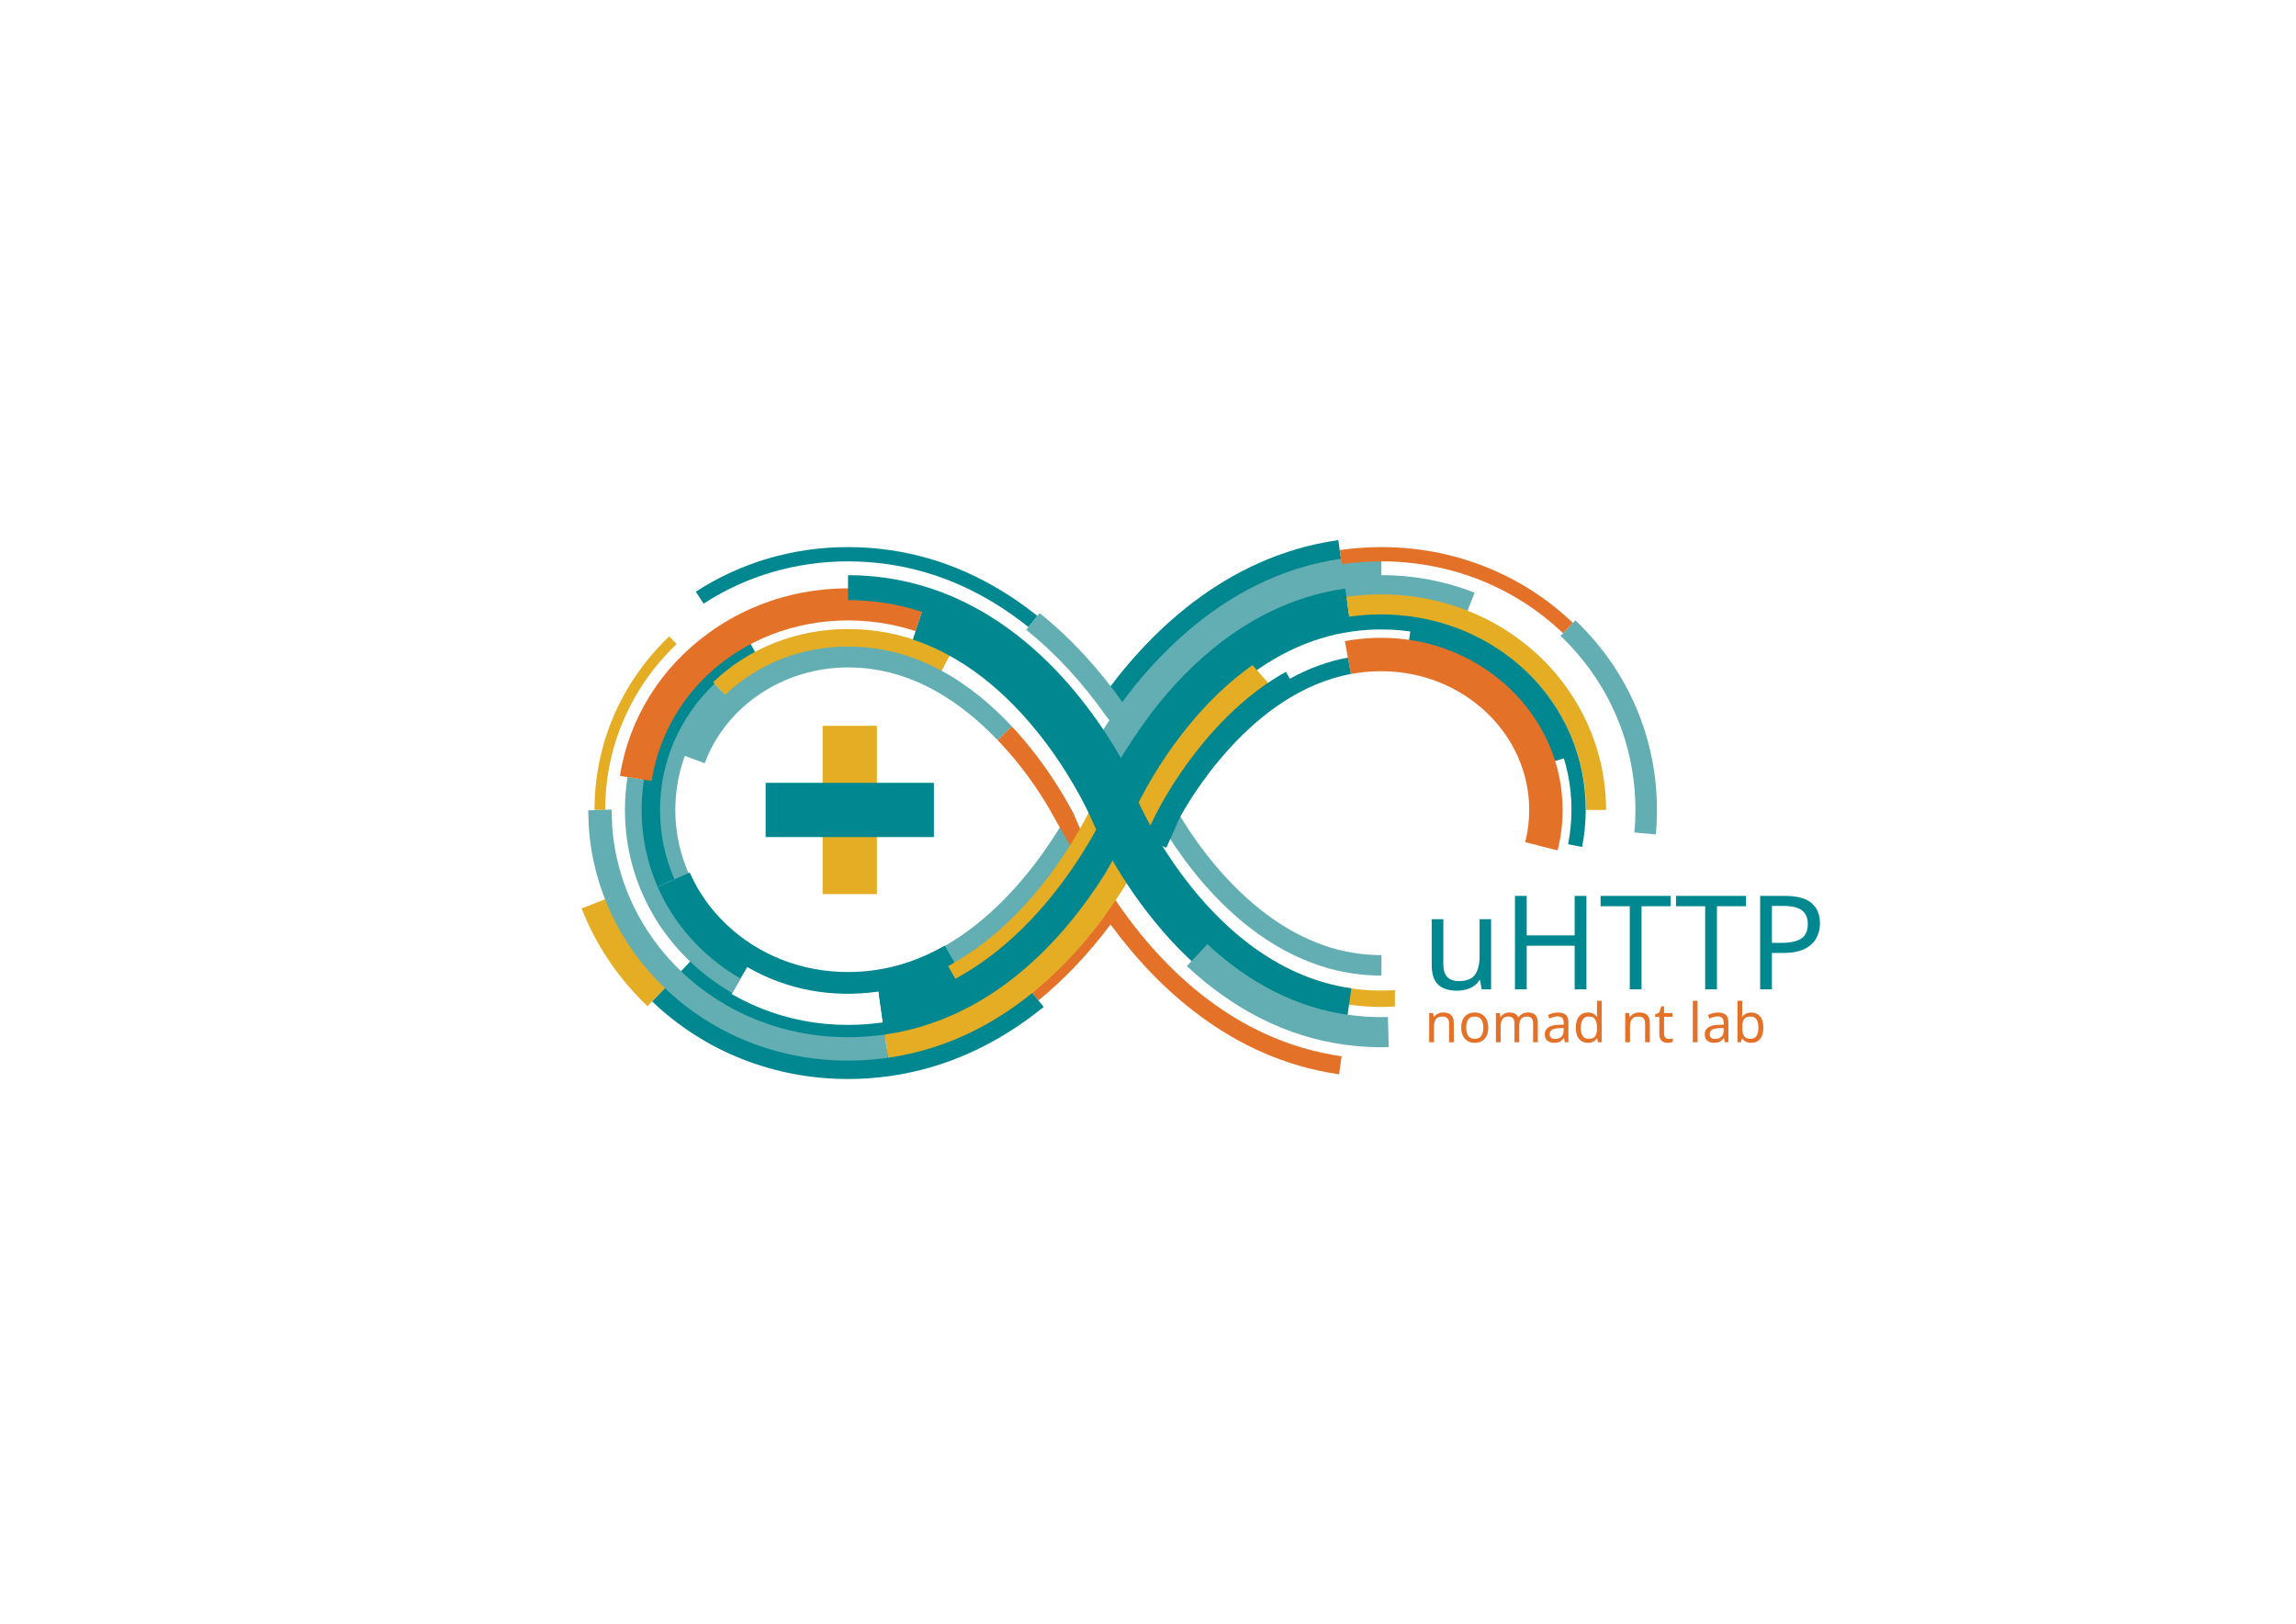
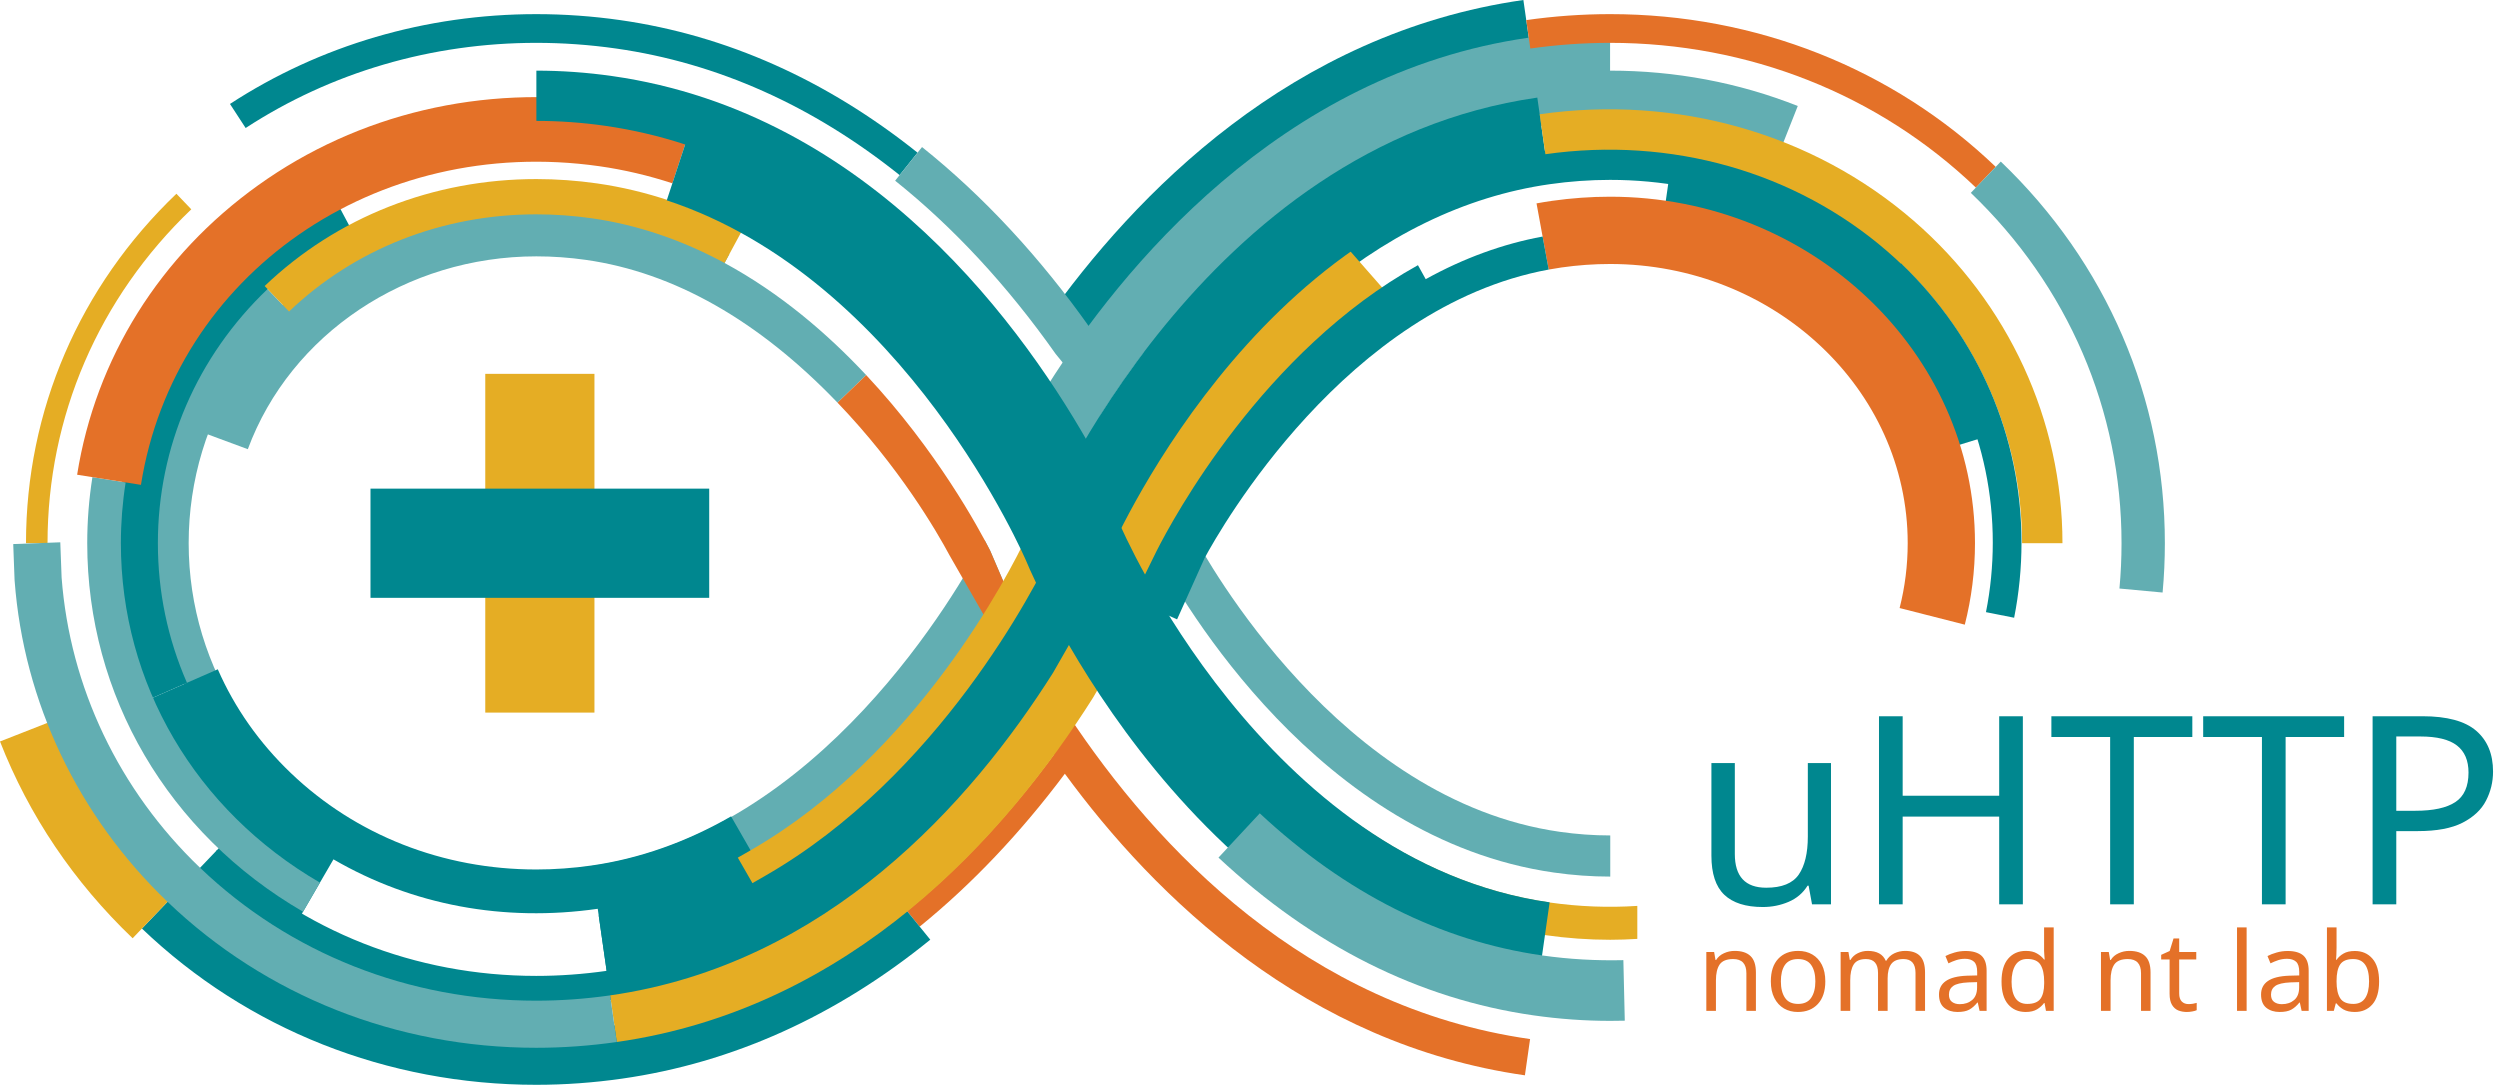
- <svg xmlns="http://www.w3.org/2000/svg" version="1.0" x="0px" y="0px" width="841.891px" height="595.275px" viewBox="0 0 841.891 595.275" enable-background="new 0 0 841.891 595.275" xml:space="preserve" id="svg2">
+ <svg xmlns="http://www.w3.org/2000/svg" version="1.0" x="0px" y="0px" width="455.348" height="197.586" viewBox="0 0 455.348 197.586" enable-background="new 0 0 841.891 595.275" xml:space="preserve" id="svg2">
  <defs id="defs299" />
-   <g id="OPENSOURCECOMMUNITY">
+   <g id="OPENSOURCECOMMUNITY" transform="translate(-213.262,-197.999)">
    <g id="g3370">
      <g id="LOGO">
        <g id="g5">
-           <path id="path7" d="M345.23,245.898l0.872-1.612c-8.086-4.307-16.404-7.133-24.769-8.328c-3.465-0.491-6.956-0.74-10.377-0.74    c-27.598,0-52.288,16.601-61.44,41.308l8.883,3.289c7.781-21.009,28.903-35.124,52.558-35.124c2.978,0,6.021,0.217,9.042,0.646    c16.037,2.291,31.447,11.039,45.803,26l5.229-5.019C363.967,258.769,355.346,251.37,345.23,245.898z" fill="#62AEB2" />
-           <path id="path9" d="M280.472,356.516c-23.789-11.059-39.16-34.446-39.16-59.582c0-12.716,3.727-25.022,10.776-35.588    c2.682-4.024,5.851-7.796,9.416-11.21l4.367,4.562c-3.233,3.094-6.103,6.509-8.53,10.15c-6.355,9.526-9.715,20.62-9.715,32.085    c0,23.038,13.605,43.675,35.508,53.855L280.472,356.516z" fill="#62AEB2" />
-           <path id="path11" d="M396.354,304.689l-2.738-6.389c-0.25-0.493-0.595-1.154-1.013-1.933    c-4.795,9.08-30.021,53.416-71.498,59.339c-3.387,0.484-6.88,1.592-10.183,1.592c-9.66-0.004-18.926-2.037-27.538-6.044    l-3.162,5.795c9.61,4.471,19.938,6.739,30.705,6.743c3.651,0,7.397-0.271,11.134-0.805c40.02-5.716,65.279-42.317,74.582-58.423    L396.354,304.689z" fill="#62AEB2" />
-           <path id="path13" d="M405.128,335.549c-8.114,11.026-17.068,20.572-26.674,28.371l2.318,2.854    c9.499-7.713,18.374-17.07,26.441-27.847c16.509,22.525,43.977,49.245,83.794,54.929l0.943-6.603    c-40.696-5.811-67.953-34.586-84.16-59.075C407.027,327.022,405.128,335.549,405.128,335.549z" fill="#E47128" />
-           <path id="path15" d="M511.482,362.999c-5.256,0.344-10.605,0.145-15.971-0.622c-12.228-1.748-24.078-6.63-35.223-14.511    l-3.465,4.898c11.929,8.436,24.659,13.668,37.838,15.552c3.966,0.567,7.967,0.854,11.891,0.854c1.651,0,3.293-0.063,4.93-0.163    V362.999z" fill="#E5AD24" />
-           <path id="path17" d="M399.523,303.331l-3.17,1.358l-2.738-6.389c-2.051-4.038-9.736-18.259-22.584-31.983l-5.229,5.019    c11.268,11.742,18.037,23.381,20.425,27.84l9.612,16.774l8.217-4.711L399.523,303.331z" fill="#E47128" />
-           <path id="path19" d="M506.553,357.661c-3.405,0-6.858-0.248-10.263-0.738c-42.807-6.113-67.851-49.576-72.437-58.228    l6.623-3.51c2.628,4.957,26.83,48.599,66.878,54.318c3.056,0.439,6.148,0.663,9.198,0.663V357.661z" fill="#62AEB2" />
-           <path id="path21" d="M566.199,280.234c-2.853-9.264-8.175-17.812-15.393-24.721c-9.459-9.048-21.471-14.832-34.738-16.726    l1.213-8.492c15.051,2.147,28.694,8.725,39.456,19.02c8.272,7.918,14.379,17.736,17.661,28.394L566.199,280.234z" fill="#00878F" />
-           <path id="path23" d="M451.607,252.945l-4.043-4.604c14.56-12.787,30.402-20.478,47.089-22.858    c3.94-0.563,7.934-0.849,11.867-0.849c20.32,0,39.357,7.507,53.604,21.139l-4.236,4.428    c-13.101-12.535-30.633-19.439-49.367-19.439c-3.645,0-7.346,0.266-11.001,0.788C480.031,233.759,465.257,240.958,451.607,252.945    z" fill="#00878F" />
-           <path id="path25" d="M420.48,312.622l-21.253-10.11l5.055-10.627c3.283-6.899,15.691-30.904,37.54-50.085l8.844-7.764    l15.527,17.688l-8.844,7.764c-18.944,16.63-29.825,38.328-31.813,42.509L420.48,312.622z" fill="#E5AD24" />
-           <path id="path27" d="M240.581,325.311c-3.925-8.957-5.915-18.505-5.915-28.377c0-19.555,7.901-37.88,22.248-51.602    c5.012-4.794,10.668-8.883,16.812-12.153l3.455,6.49c-5.55,2.955-10.659,6.647-15.186,10.978    c-12.882,12.32-19.977,28.759-19.977,46.287c0,8.851,1.782,17.404,5.296,25.426L240.581,325.311z" fill="#00878F" />
-           <path id="path29" d="M265.907,254.738l-4.439-4.643c13.137-12.562,30.713-19.48,49.489-19.48c3.66,0,7.372,0.265,11.032,0.787    c8.964,1.281,17.812,4.258,26.297,8.846l-3.055,5.65c-7.816-4.226-15.941-6.963-24.151-8.137    c-3.359-0.479-6.766-0.723-10.123-0.723C293.843,237.039,277.844,243.325,265.907,254.738z" fill="#E5AD24" />
-           <path id="path31" d="M221.919,296.934h-3.922c0-24.146,9.729-46.749,27.395-63.645l2.711,2.834    C231.218,252.272,221.919,273.868,221.919,296.934z" fill="#E5AD24" />
-           <path id="path33" d="M377.118,229.892c-15.847-12.668-33.217-20.424-51.628-23.053c-4.822-0.688-9.712-1.036-14.533-1.036    c-19.073,0-37.384,5.363-52.953,15.511l-2.855-4.381c16.42-10.703,35.719-16.36,55.809-16.36c5.067,0,10.206,0.366,15.272,1.089    c19.349,2.763,37.568,10.887,54.154,24.145L377.118,229.892z" fill="#00878F" />
-           <path id="path35" d="M413.901,263.84l-10.318-7.281c16.506-23.396,45.024-52.546,87.146-58.56l1.785,12.502    C454.851,215.879,428.976,242.475,413.901,263.84z" fill="#00878F" />
-           <path id="path37" d="M425.715,265.347l-7.301-5.52c14.446-19.11,39.062-42.947,74.293-47.974    c4.582-0.655,9.23-0.987,13.813-0.987c11.874,0,23.376,2.166,34.187,6.438l-3.363,8.512c-9.735-3.847-20.105-5.797-30.823-5.797    c-4.151,0-8.363,0.302-12.52,0.896C461.855,225.501,439.124,247.608,425.715,265.347z" fill="#62AEB2" />
-           <path id="path39" d="M410.996,280.249l-10.215-4.158l3.037-7.463l0.262-0.413c13.188-20.874,42.108-56.862,87.627-63.356    c4.915-0.702,9.899-1.058,14.813-1.058v11.029c-4.394,0-8.854,0.319-13.254,0.947c-38.844,5.542-64.693,34.458-79.603,57.918    L410.996,280.249z" fill="#62AEB2" />
-           <path id="path41" d="M410.822,268.945l-5.285-6.484c-8.783-12.447-18.619-23.062-29.235-31.549l4.898-6.128    c11.16,8.922,21.479,20.038,30.667,33.04l5.031,6.158L410.822,268.945z" fill="#62AEB2" />
-           <path id="path43" d="M573.146,232.169c-17.769-17.003-41.43-26.366-66.625-26.366c-4.817,0-9.706,0.349-14.53,1.036    l-0.738-5.178c5.067-0.723,10.205-1.089,15.269-1.089c26.549,0,51.494,9.879,70.24,27.817L573.146,232.169z" fill="#E47128" />
-           <path id="path45" d="M324.215,378.084l-1.906-13.346c53.362-7.618,79.951-69.773,80.213-70.4    c1.182-2.841,29.705-69.851,90.745-78.562l1.904,13.346c-53.525,7.638-79.944,69.772-80.205,70.399    C413.78,302.371,385.239,369.371,324.215,378.084z" fill="#00878F" />
-           <path id="path47" d="M268.146,364.592l5.853-10.072c14.362,8.344,31.006,11.457,48.135,9.006l1.65,11.526    c11.158-1.593,22.06-5.413,32.401-11.353l-9.766-17.004c-8.176,4.696-16.726,7.706-25.413,8.946    c-3.368,0.481-6.759,0.725-10.084,0.725c-16.981-0.001-32.855-6.243-44.698-17.576c-5.736-5.49-10.21-11.846-13.295-18.889    l-16.833,7.373c4.019,9.171,9.881,17.582,17.419,24.796l-0.848,0.886C257.382,357.468,262.58,361.354,268.146,364.592z" fill="#00878F" />
-           <path id="path49" d="M310.927,381.103c-23.386-0.001-45.333-8.682-61.805-24.441l3.701-3.868    c15.471,14.803,36.104,22.955,58.098,22.956c4.24,0,8.554-0.31,12.827-0.921c44.007-6.285,70.607-43.525,82.582-65.257    l3.037-7.188l4.932,2.084l-3.211,7.564c-12.424,22.588-40.193,61.472-86.582,68.096    C319.982,380.774,315.414,381.103,310.927,381.103z" fill="#00878F" />
-           <path id="path51" d="M310.927,395.585c-27.139-0.004-52.641-10.112-71.815-28.463l6.779-7.084    c17.341,16.597,40.436,25.738,65.031,25.742c4.719,0,9.51-0.344,14.243-1.022c18.344-2.621,35.622-10.432,51.357-23.216    l6.182,7.609c-17.134,13.92-36.025,22.437-56.15,25.312C321.363,395.207,316.105,395.585,310.927,395.585z" fill="#00878F" />
-           <path id="path53" d="M325.601,387.789l-1.213-8.492c39.533-5.645,65.689-35.059,80.683-58.772    c0.459-0.796,4.496-7.801,6.042-10.741l7.594,3.992c-1.712,3.255-6.065,10.794-6.25,11.113l-0.087,0.146    C396.417,350.288,368.415,381.676,325.601,387.789z" fill="#E5AD24" />
-           <path id="path55" d="M268.458,364.057c-24.613-14.292-39.307-39.385-39.307-67.123c0-4.036,0.317-8.083,0.944-12.027    l6.051,0.961c-0.575,3.628-0.868,7.351-0.868,11.066c0,25.529,13.554,48.642,36.256,61.824L268.458,364.057z" fill="#62AEB2" />
-           <path id="path57" d="M238.933,286.309l-11.623-1.844c3.364-21.195,15.08-39.924,32.991-52.735    c18.191-13.013,40.842-18.38,63.796-15.105c5.169,0.739,10.318,1.945,15.307,3.584l-3.674,11.18    c-4.335-1.424-8.809-2.472-13.297-3.114C281.706,222.478,245.02,247.957,238.933,286.309z" fill="#E47128" />
-           <path id="path59" d="M237.418,368.893c-10.731-10.267-18.858-22.326-24.156-35.843l13.691-5.367    c4.514,11.515,11.455,21.805,20.631,30.584L237.418,368.893z" fill="#E5AD24" />
-           <path id="path61" d="M310.927,388.842c-25.394-0.003-49.241-9.446-67.157-26.591c-16.307-15.605-26.196-36.384-27.847-58.507    l-0.009-0.159l-0.242-6.491l8.572-0.32l0.239,6.41c1.51,19.978,10.464,38.75,25.218,52.87    c16.312,15.609,38.054,24.207,61.221,24.21c4.453,0,8.982-0.325,13.465-0.967l1.215,8.492    C320.718,388.487,315.78,388.842,310.927,388.842z" fill="#62AEB2" />
-           <path id="path63" d="M350.312,358.852l-2.665-4.644l2.321-1.332c30.274-17.379,47.186-50.602,50.269-57.085l1.149-2.417    l4.834,2.299l-1.149,2.417c-3.202,6.735-20.781,41.258-52.437,59.429L350.312,358.852z" fill="#E5AD24" />
-           <path id="path65" d="M417.194,293.418c-0.268-0.643-2.177-5.146-5.808-11.729l1.363-0.751    c-12.627-22.914-40.847-62.358-87.973-69.085c-4.584-0.655-9.234-0.987-13.82-0.987v9.152c4.154,0,8.368,0.302,12.526,0.896    c5.095,0.728,9.944,1.895,14.571,3.399l-3.348,10.179c43.5,14.308,65.375,65.454,65.586,65.956    c1.206,2.899,30.249,71.119,92.633,80.023l2.586-18.121C443.533,354.931,417.448,294.022,417.194,293.418z" fill="#00878F" />
-           <path id="path67" d="M588.917,296.934h-7.354c0-20.25-8.935-39.615-24.514-53.13c-16.736-14.519-39.445-20.973-62.312-17.715    l-1.037-7.279c24.973-3.564,49.821,3.523,68.168,19.439C579.058,253.161,588.917,274.551,588.917,296.934z" fill="#E5AD24" />
-           <rect id="rect69" height="61.699" width="19.887" fill="#E5AD24" y="266.091" x="301.648" />
-           <rect id="rect71" height="19.89" width="61.695" fill="#00878F" y="286.998" x="280.743" />
-           <path id="path73" d="M607.156,305.922l-7.859-0.729c0.251-2.714,0.379-5.492,0.379-8.26c0-24.208-9.749-46.866-27.451-63.803    l5.457-5.703c19.272,18.439,29.887,43.124,29.887,69.506C607.568,299.942,607.43,302.967,607.156,305.922z" fill="#62AEB2" />
-           <path id="path75" d="M580.115,310.515l-5.131-1.02c0.824-4.148,1.242-8.411,1.242-12.669c0-17.818-7.21-34.53-20.301-47.057    l3.615-3.779c14.133,13.523,21.916,31.577,21.916,50.836C581.457,301.426,581.005,306.031,580.115,310.515z" fill="#00878F" />
-           <path id="path77" d="M571.13,311.774l-11.875-3.027c0.978-3.834,1.473-7.809,1.474-11.814    c0-28.039-24.317-50.851-54.208-50.851c-2.91,0-5.886,0.213-8.845,0.632c-0.783,0.112-1.564,0.241-2.342,0.384l-2.211-12.055    c0.938-0.172,1.877-0.326,2.827-0.462c3.532-0.501,7.087-0.755,10.57-0.755c36.648,0,66.464,28.311,66.464,63.107    C572.983,301.96,572.359,306.952,571.13,311.774z" fill="#E47128" />
-           <path id="path79" d="M472.94,248.847l-1.413-2.549c-28.136,15.598-44.606,46.13-47.623,52.093l-2.979,6.064l-3.151-1.549    l-1.299,2.885l11.18,5.02l5.012-11.162c2.948-5.463,25.839-45.765,62.673-52.552l-1.108-6.016    C487,242.417,479.851,245.019,472.94,248.847z" fill="#00878F" />
-           <path id="path81" d="M506.553,383.94c-4.619,0-9.324-0.338-13.984-1.004c-20.805-2.971-40.108-12.638-57.375-28.731l7.52-8.068    c15.586,14.527,32.885,23.235,51.415,25.882c4.951,0.706,9.925,0.976,14.812,0.861l0.258,11.027    C508.316,383.928,507.436,383.94,506.553,383.94z" fill="#62AEB2" />
+           <path id="path7" d="m 345.23,245.898 0.872,-1.612 c -8.086,-4.307 -16.404,-7.133 -24.769,-8.328 -3.465,-0.491 -6.956,-0.74 -10.377,-0.74 -27.598,0 -52.288,16.601 -61.44,41.308 l 8.883,3.289 c 7.781,-21.009 28.903,-35.124 52.558,-35.124 2.978,0 6.021,0.217 9.042,0.646 16.037,2.291 31.447,11.039 45.803,26 l 5.229,-5.019 c -7.064,-7.549 -15.685,-14.948 -25.801,-20.42 z" style="fill:#62aeb2" />
+           <path id="path9" d="m 280.472,356.516 c -23.789,-11.059 -39.16,-34.446 -39.16,-59.582 0,-12.716 3.727,-25.022 10.776,-35.588 2.682,-4.024 5.851,-7.796 9.416,-11.21 l 4.367,4.562 c -3.233,3.094 -6.103,6.509 -8.53,10.15 -6.355,9.526 -9.715,20.62 -9.715,32.085 0,23.038 13.605,43.675 35.508,53.855 l -2.662,5.728 z" style="fill:#62aeb2" />
+           <path id="path11" d="m 396.354,304.689 -2.738,-6.389 c -0.25,-0.493 -0.595,-1.154 -1.013,-1.933 -4.795,9.08 -30.021,53.416 -71.498,59.339 -3.387,0.484 -6.88,1.592 -10.183,1.592 -9.66,-0.004 -18.926,-2.037 -27.538,-6.044 l -3.162,5.795 c 9.61,4.471 19.938,6.739 30.705,6.743 3.651,0 7.397,-0.271 11.134,-0.805 40.02,-5.716 65.279,-42.317 74.582,-58.423 l -0.289,0.125 z" style="fill:#62aeb2" />
+           <path id="path13" d="m 405.128,335.549 c -8.114,11.026 -17.068,20.572 -26.674,28.371 l 2.318,2.854 c 9.499,-7.713 18.374,-17.07 26.441,-27.847 16.509,22.525 43.977,49.245 83.794,54.929 l 0.943,-6.603 c -40.696,-5.811 -67.953,-34.586 -84.16,-59.075 -0.763,-1.156 -2.662,7.371 -2.662,7.371 z" style="fill:#e47128" />
+           <path id="path15" d="m 511.482,362.999 c -5.256,0.344 -10.605,0.145 -15.971,-0.622 -12.228,-1.748 -24.078,-6.63 -35.223,-14.511 l -3.465,4.898 c 11.929,8.436 24.659,13.668 37.838,15.552 3.966,0.567 7.967,0.854 11.891,0.854 1.651,0 3.293,-0.063 4.93,-0.163 v -6.008 z" style="fill:#e5ad24" />
+           <path id="path17" d="m 399.523,303.331 -3.17,1.358 -2.738,-6.389 c -2.051,-4.038 -9.736,-18.259 -22.584,-31.983 l -5.229,5.019 c 11.268,11.742 18.037,23.381 20.425,27.84 l 9.612,16.774 8.217,-4.711 -4.533,-7.908 z" style="fill:#e47128" />
+           <path id="path19" d="m 506.553,357.661 c -3.405,0 -6.858,-0.248 -10.263,-0.738 -42.807,-6.113 -67.851,-49.576 -72.437,-58.228 l 6.623,-3.51 c 2.628,4.957 26.83,48.599 66.878,54.318 3.056,0.439 6.148,0.663 9.198,0.663 v 7.495 z" style="fill:#62aeb2" />
+           <path id="path21" d="m 566.199,280.234 c -2.853,-9.264 -8.175,-17.812 -15.393,-24.721 -9.459,-9.048 -21.471,-14.832 -34.738,-16.726 l 1.213,-8.492 c 15.051,2.147 28.694,8.725 39.456,19.02 8.272,7.918 14.379,17.736 17.661,28.394 l -8.199,2.525 z" style="fill:#00878f" />
+           <path id="path23" d="m 451.607,252.945 -4.043,-4.604 c 14.56,-12.787 30.402,-20.478 47.089,-22.858 3.94,-0.563 7.934,-0.849 11.867,-0.849 20.32,0 39.357,7.507 53.604,21.139 l -4.236,4.428 c -13.101,-12.535 -30.633,-19.439 -49.367,-19.439 -3.645,0 -7.346,0.266 -11.001,0.788 -15.489,2.209 -30.263,9.408 -43.913,21.395 z" style="fill:#00878f" />
+           <path id="path25" d="m 420.48,312.622 -21.253,-10.11 5.055,-10.627 c 3.283,-6.899 15.691,-30.904 37.54,-50.085 l 8.844,-7.764 15.527,17.688 -8.844,7.764 c -18.944,16.63 -29.825,38.328 -31.813,42.509 l -5.056,10.625 z" style="fill:#e5ad24" />
+           <path id="path27" d="m 240.581,325.311 c -3.925,-8.957 -5.915,-18.505 -5.915,-28.377 0,-19.555 7.901,-37.88 22.248,-51.602 5.012,-4.794 10.668,-8.883 16.812,-12.153 l 3.455,6.49 c -5.55,2.955 -10.659,6.647 -15.186,10.978 -12.882,12.32 -19.977,28.759 -19.977,46.287 0,8.851 1.782,17.404 5.296,25.426 l -6.733,2.951 z" style="fill:#00878f" />
+           <path id="path29" d="m 265.907,254.738 -4.439,-4.643 c 13.137,-12.562 30.713,-19.48 49.489,-19.48 3.66,0 7.372,0.265 11.032,0.787 8.964,1.281 17.812,4.258 26.297,8.846 l -3.055,5.65 c -7.816,-4.226 -15.941,-6.963 -24.151,-8.137 -3.359,-0.479 -6.766,-0.723 -10.123,-0.723 -17.114,10e-4 -33.113,6.287 -45.05,17.7 z" style="fill:#e5ad24" />
+           <path id="path31" d="m 221.919,296.934 h -3.922 c 0,-24.146 9.729,-46.749 27.395,-63.645 l 2.711,2.834 c -16.885,16.149 -26.184,37.745 -26.184,60.811 z" style="fill:#e5ad24" />
+           <path id="path33" d="m 377.118,229.892 c -15.847,-12.668 -33.217,-20.424 -51.628,-23.053 -4.822,-0.688 -9.712,-1.036 -14.533,-1.036 -19.073,0 -37.384,5.363 -52.953,15.511 l -2.855,-4.381 c 16.42,-10.703 35.719,-16.36 55.809,-16.36 5.067,0 10.206,0.366 15.272,1.089 19.349,2.763 37.568,10.887 54.154,24.145 l -3.266,4.085 z" style="fill:#00878f" />
+           <path id="path35" d="m 413.901,263.84 -10.318,-7.281 c 16.506,-23.396 45.024,-52.546 87.146,-58.56 l 1.785,12.502 c -37.663,5.378 -63.538,31.974 -78.613,53.339 z" style="fill:#00878f" />
+           <path id="path37" d="m 425.715,265.347 -7.301,-5.52 c 14.446,-19.11 39.062,-42.947 74.293,-47.974 4.582,-0.655 9.23,-0.987 13.813,-0.987 11.874,0 23.376,2.166 34.187,6.438 l -3.363,8.512 c -9.735,-3.847 -20.105,-5.797 -30.823,-5.797 -4.151,0 -8.363,0.302 -12.52,0.896 -32.146,4.586 -54.877,26.693 -68.286,44.432 z" style="fill:#62aeb2" />
+           <path id="path39" d="m 410.996,280.249 -10.215,-4.158 3.037,-7.463 0.262,-0.413 c 13.188,-20.874 42.108,-56.862 87.627,-63.356 4.915,-0.702 9.899,-1.058 14.813,-1.058 v 11.029 c -4.394,0 -8.854,0.319 -13.254,0.947 -38.844,5.542 -64.693,34.458 -79.603,57.918 l -2.667,6.554 z" style="fill:#62aeb2" />
+           <path id="path41" d="m 410.822,268.945 -5.285,-6.484 c -8.783,-12.447 -18.619,-23.062 -29.235,-31.549 l 4.898,-6.128 c 11.16,8.922 21.479,20.038 30.667,33.04 l 5.031,6.158 -6.076,4.963 z" style="fill:#62aeb2" />
+           <path id="path43" d="m 573.146,232.169 c -17.769,-17.003 -41.43,-26.366 -66.625,-26.366 -4.817,0 -9.706,0.349 -14.53,1.036 l -0.738,-5.178 c 5.067,-0.723 10.205,-1.089 15.269,-1.089 26.549,0 51.494,9.879 70.24,27.817 l -3.616,3.78 z" style="fill:#e47128" />
+           <path id="path45" d="m 324.215,378.084 -1.906,-13.346 c 53.362,-7.618 79.951,-69.773 80.213,-70.4 1.182,-2.841 29.705,-69.851 90.745,-78.562 l 1.904,13.346 c -53.525,7.638 -79.944,69.772 -80.205,70.399 -1.186,2.85 -29.727,69.85 -90.751,78.563 z" style="fill:#00878f" />
+           <path id="path47" d="m 268.146,364.592 5.853,-10.072 c 14.362,8.344 31.006,11.457 48.135,9.006 l 1.65,11.526 c 11.158,-1.593 22.06,-5.413 32.401,-11.353 l -9.766,-17.004 c -8.176,4.696 -16.726,7.706 -25.413,8.946 -3.368,0.481 -6.759,0.725 -10.084,0.725 -16.981,-10e-4 -32.855,-6.243 -44.698,-17.576 -5.736,-5.49 -10.21,-11.846 -13.295,-18.889 l -16.833,7.373 c 4.019,9.171 9.881,17.582 17.419,24.796 l -0.848,0.886 c 4.715,4.512 9.913,8.398 15.479,11.636 z" style="fill:#00878f" />
+           <path id="path49" d="m 310.927,381.103 c -23.386,-0.001 -45.333,-8.682 -61.805,-24.441 l 3.701,-3.868 c 15.471,14.803 36.104,22.955 58.098,22.956 4.24,0 8.554,-0.31 12.827,-0.921 44.007,-6.285 70.607,-43.525 82.582,-65.257 l 3.037,-7.188 4.932,2.084 -3.211,7.564 c -12.424,22.588 -40.193,61.472 -86.582,68.096 -4.524,0.646 -9.092,0.975 -13.579,0.975 z" style="fill:#00878f" />
+           <path id="path51" d="m 310.927,395.585 c -27.139,-0.004 -52.641,-10.112 -71.815,-28.463 l 6.779,-7.084 c 17.341,16.597 40.436,25.738 65.031,25.742 4.719,0 9.51,-0.344 14.243,-1.022 18.344,-2.621 35.622,-10.432 51.357,-23.216 l 6.182,7.609 c -17.134,13.92 -36.025,22.437 -56.15,25.312 -5.191,0.744 -10.449,1.122 -15.627,1.122 z" style="fill:#00878f" />
+           <path id="path53" d="m 325.601,387.789 -1.213,-8.492 c 39.533,-5.645 65.689,-35.059 80.683,-58.772 0.459,-0.796 4.496,-7.801 6.042,-10.741 l 7.594,3.992 c -1.712,3.255 -6.065,10.794 -6.25,11.113 l -0.087,0.146 c -15.953,25.253 -43.955,56.641 -86.769,62.754 z" style="fill:#e5ad24" />
+           <path id="path55" d="m 268.458,364.057 c -24.613,-14.292 -39.307,-39.385 -39.307,-67.123 0,-4.036 0.317,-8.083 0.944,-12.027 l 6.051,0.961 c -0.575,3.628 -0.868,7.351 -0.868,11.066 0,25.529 13.554,48.642 36.256,61.824 l -3.076,5.299 z" style="fill:#62aeb2" />
+           <path id="path57" d="m 238.933,286.309 -11.623,-1.844 c 3.364,-21.195 15.08,-39.924 32.991,-52.735 18.191,-13.013 40.842,-18.38 63.796,-15.105 5.169,0.739 10.318,1.945 15.307,3.584 l -3.674,11.18 c -4.335,-1.424 -8.809,-2.472 -13.297,-3.114 -40.727,-5.797 -77.413,19.682 -83.5,58.034 z" style="fill:#e47128" />
+           <path id="path59" d="M 237.418,368.893 C 226.687,358.626 218.56,346.567 213.262,333.05 l 13.691,-5.367 c 4.514,11.515 11.455,21.805 20.631,30.584 l -10.166,10.626 z" style="fill:#e5ad24" />
+           <path id="path61" d="m 310.927,388.842 c -25.394,-0.003 -49.241,-9.446 -67.157,-26.591 -16.307,-15.605 -26.196,-36.384 -27.847,-58.507 l -0.009,-0.159 -0.242,-6.491 8.572,-0.32 0.239,6.41 c 1.51,19.978 10.464,38.75 25.218,52.87 16.312,15.609 38.054,24.207 61.221,24.21 4.453,0 8.982,-0.325 13.465,-0.967 l 1.215,8.492 c -4.884,0.698 -9.822,1.053 -14.675,1.053 z" style="fill:#62aeb2" />
+           <path id="path63" d="m 350.312,358.852 -2.665,-4.644 2.321,-1.332 c 30.274,-17.379 47.186,-50.602 50.269,-57.085 l 1.149,-2.417 4.834,2.299 -1.149,2.417 c -3.202,6.735 -20.781,41.258 -52.437,59.429 l -2.322,1.333 z" style="fill:#e5ad24" />
+           <path id="path65" d="m 417.194,293.418 c -0.268,-0.643 -2.177,-5.146 -5.808,-11.729 l 1.363,-0.751 c -12.627,-22.914 -40.847,-62.358 -87.973,-69.085 -4.584,-0.655 -9.234,-0.987 -13.82,-0.987 v 9.152 c 4.154,0 8.368,0.302 12.526,0.896 5.095,0.728 9.944,1.895 14.571,3.399 l -3.348,10.179 c 43.5,14.308 65.375,65.454 65.586,65.956 1.206,2.899 30.249,71.119 92.633,80.023 l 2.586,-18.121 c -51.977,-7.419 -78.062,-68.328 -78.316,-68.932 z" style="fill:#00878f" />
+           <path id="path67" d="m 588.917,296.934 h -7.354 c 0,-20.25 -8.935,-39.615 -24.514,-53.13 -16.736,-14.519 -39.445,-20.973 -62.312,-17.715 L 493.7,218.81 c 24.973,-3.564 49.821,3.523 68.168,19.439 17.19,14.912 27.049,36.302 27.049,58.685 z" style="fill:#e5ad24" />
+           <rect id="rect69" height="61.699" width="19.887" y="266.091" x="301.648" style="fill:#e5ad24" />
+           <rect id="rect71" height="19.89" width="61.695" y="286.998" x="280.743" style="fill:#00878f" />
+           <path id="path73" d="m 607.156,305.922 -7.859,-0.729 c 0.251,-2.714 0.379,-5.492 0.379,-8.26 0,-24.208 -9.749,-46.866 -27.451,-63.803 l 5.457,-5.703 c 19.272,18.439 29.887,43.124 29.887,69.506 -10e-4,3.009 -0.139,6.034 -0.413,8.989 z" style="fill:#62aeb2" />
+           <path id="path75" d="m 580.115,310.515 -5.131,-1.02 c 0.824,-4.148 1.242,-8.411 1.242,-12.669 0,-17.818 -7.21,-34.53 -20.301,-47.057 l 3.615,-3.779 c 14.133,13.523 21.916,31.577 21.916,50.836 10e-4,4.6 -0.451,9.205 -1.341,13.689 z" style="fill:#00878f" />
+           <path id="path77" d="m 571.13,311.774 -11.875,-3.027 c 0.978,-3.834 1.473,-7.809 1.474,-11.814 0,-28.039 -24.317,-50.851 -54.208,-50.851 -2.91,0 -5.886,0.213 -8.845,0.632 -0.783,0.112 -1.564,0.241 -2.342,0.384 l -2.211,-12.055 c 0.938,-0.172 1.877,-0.326 2.827,-0.462 3.532,-0.501 7.087,-0.755 10.57,-0.755 36.648,0 66.464,28.311 66.464,63.107 -0.001,5.027 -0.625,10.019 -1.854,14.841 z" style="fill:#e47128" />
+           <path id="path79" d="m 472.94,248.847 -1.413,-2.549 c -28.136,15.598 -44.606,46.13 -47.623,52.093 l -2.979,6.064 -3.151,-1.549 -1.299,2.885 11.18,5.02 5.012,-11.162 c 2.948,-5.463 25.839,-45.765 62.673,-52.552 l -1.108,-6.016 c -7.232,1.336 -14.381,3.938 -21.292,7.766 z" style="fill:#00878f" />
+           <path id="path81" d="m 506.553,383.94 c -4.619,0 -9.324,-0.338 -13.984,-1.004 -20.805,-2.971 -40.108,-12.638 -57.375,-28.731 l 7.52,-8.068 c 15.586,14.527 32.885,23.235 51.415,25.882 4.951,0.706 9.925,0.976 14.812,0.861 l 0.258,11.027 c -0.883,0.021 -1.763,0.033 -2.646,0.033 z" style="fill:#62aeb2" />
        </g>
      </g>
      <g transform="translate(0,6)" id="g3324">
        <text xml:space="preserve" style="font-size:48px;font-style:normal;font-variant:normal;font-weight:500;font-stretch:normal;line-height:125%;letter-spacing:0px;word-spacing:0px;fill:#00878f;fill-opacity:1;stroke:none;font-family:Ubuntu;-inkscape-font-specification:Ubuntu Medium" x="521.18" y="356.716" id="text3282">
          <tspan id="tspan3284" x="521.18" y="356.716">uHTTP</tspan>
        </text>
        <text xml:space="preserve" style="font-size:20px;font-style:normal;font-variant:normal;font-weight:normal;font-stretch:normal;line-height:125%;letter-spacing:0px;word-spacing:0px;fill:#e47128;fill-opacity:1;stroke:none;font-family:Ubuntu;-inkscape-font-specification:Ubuntu" x="522.348" y="376.117" id="text3286">
          <tspan id="tspan3288" x="522.348" y="376.117">nomad nt lab</tspan>
        </text>
      </g>
    </g>
  </g>
</svg>
